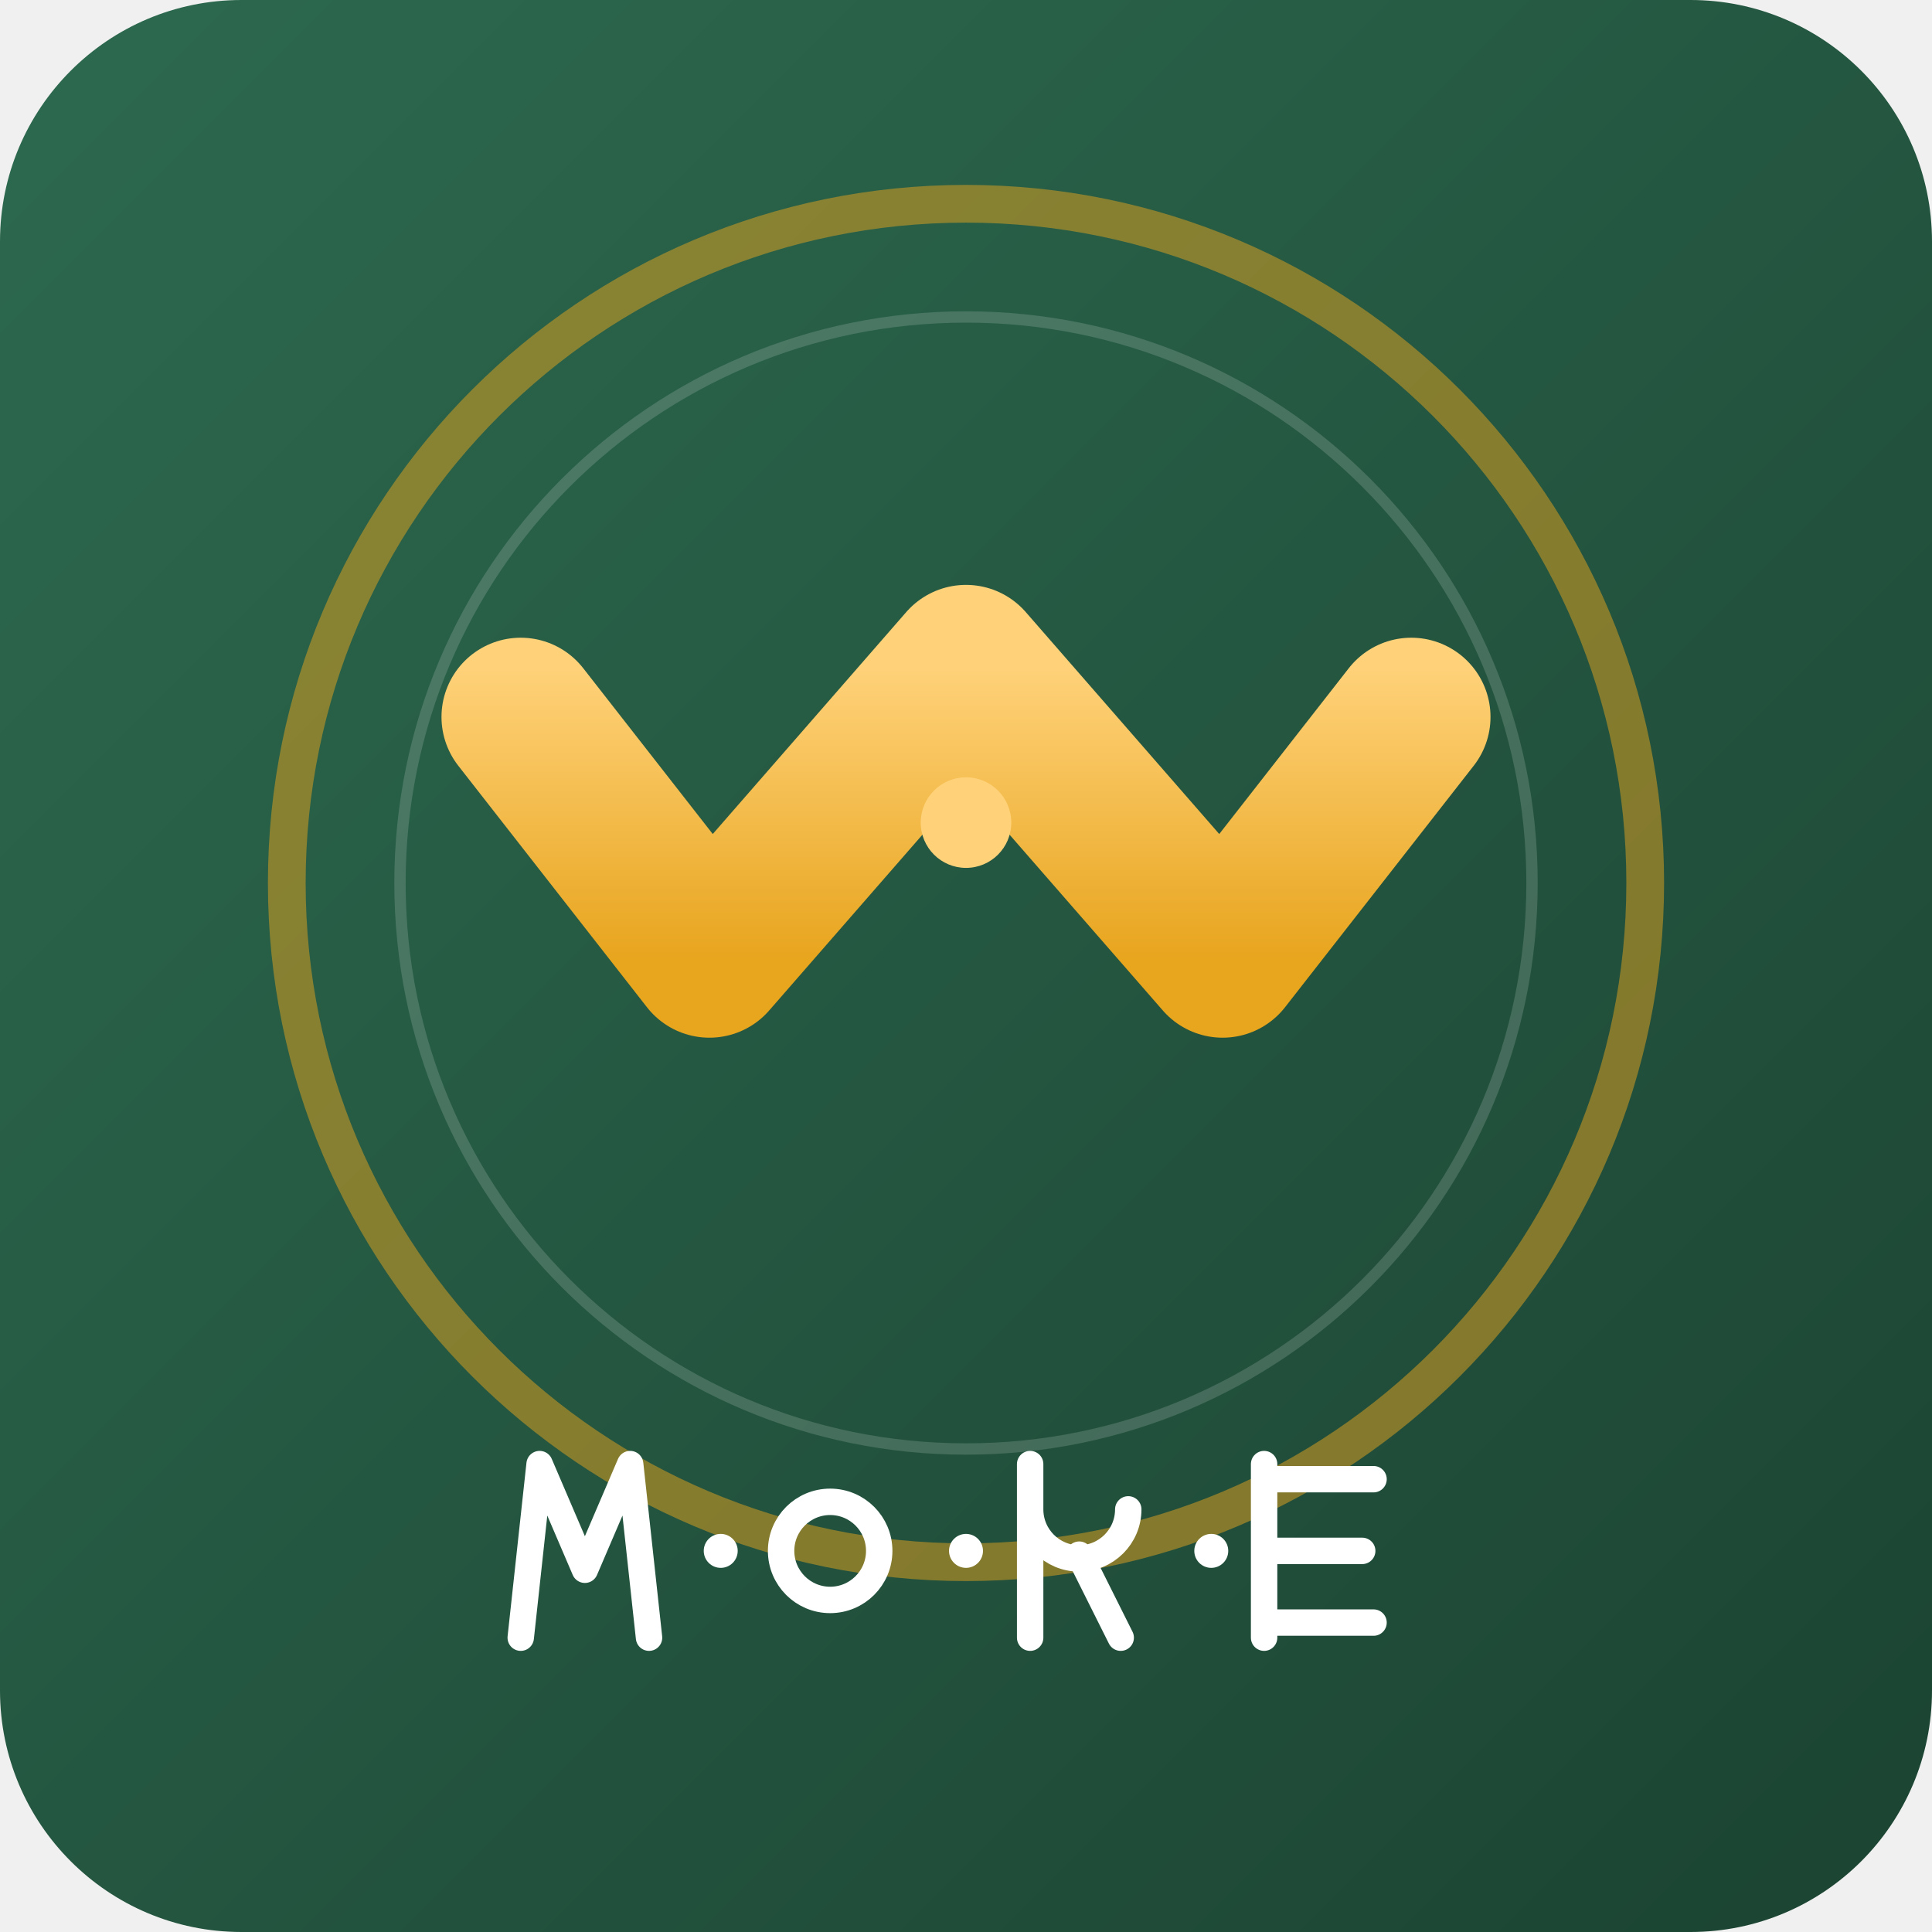
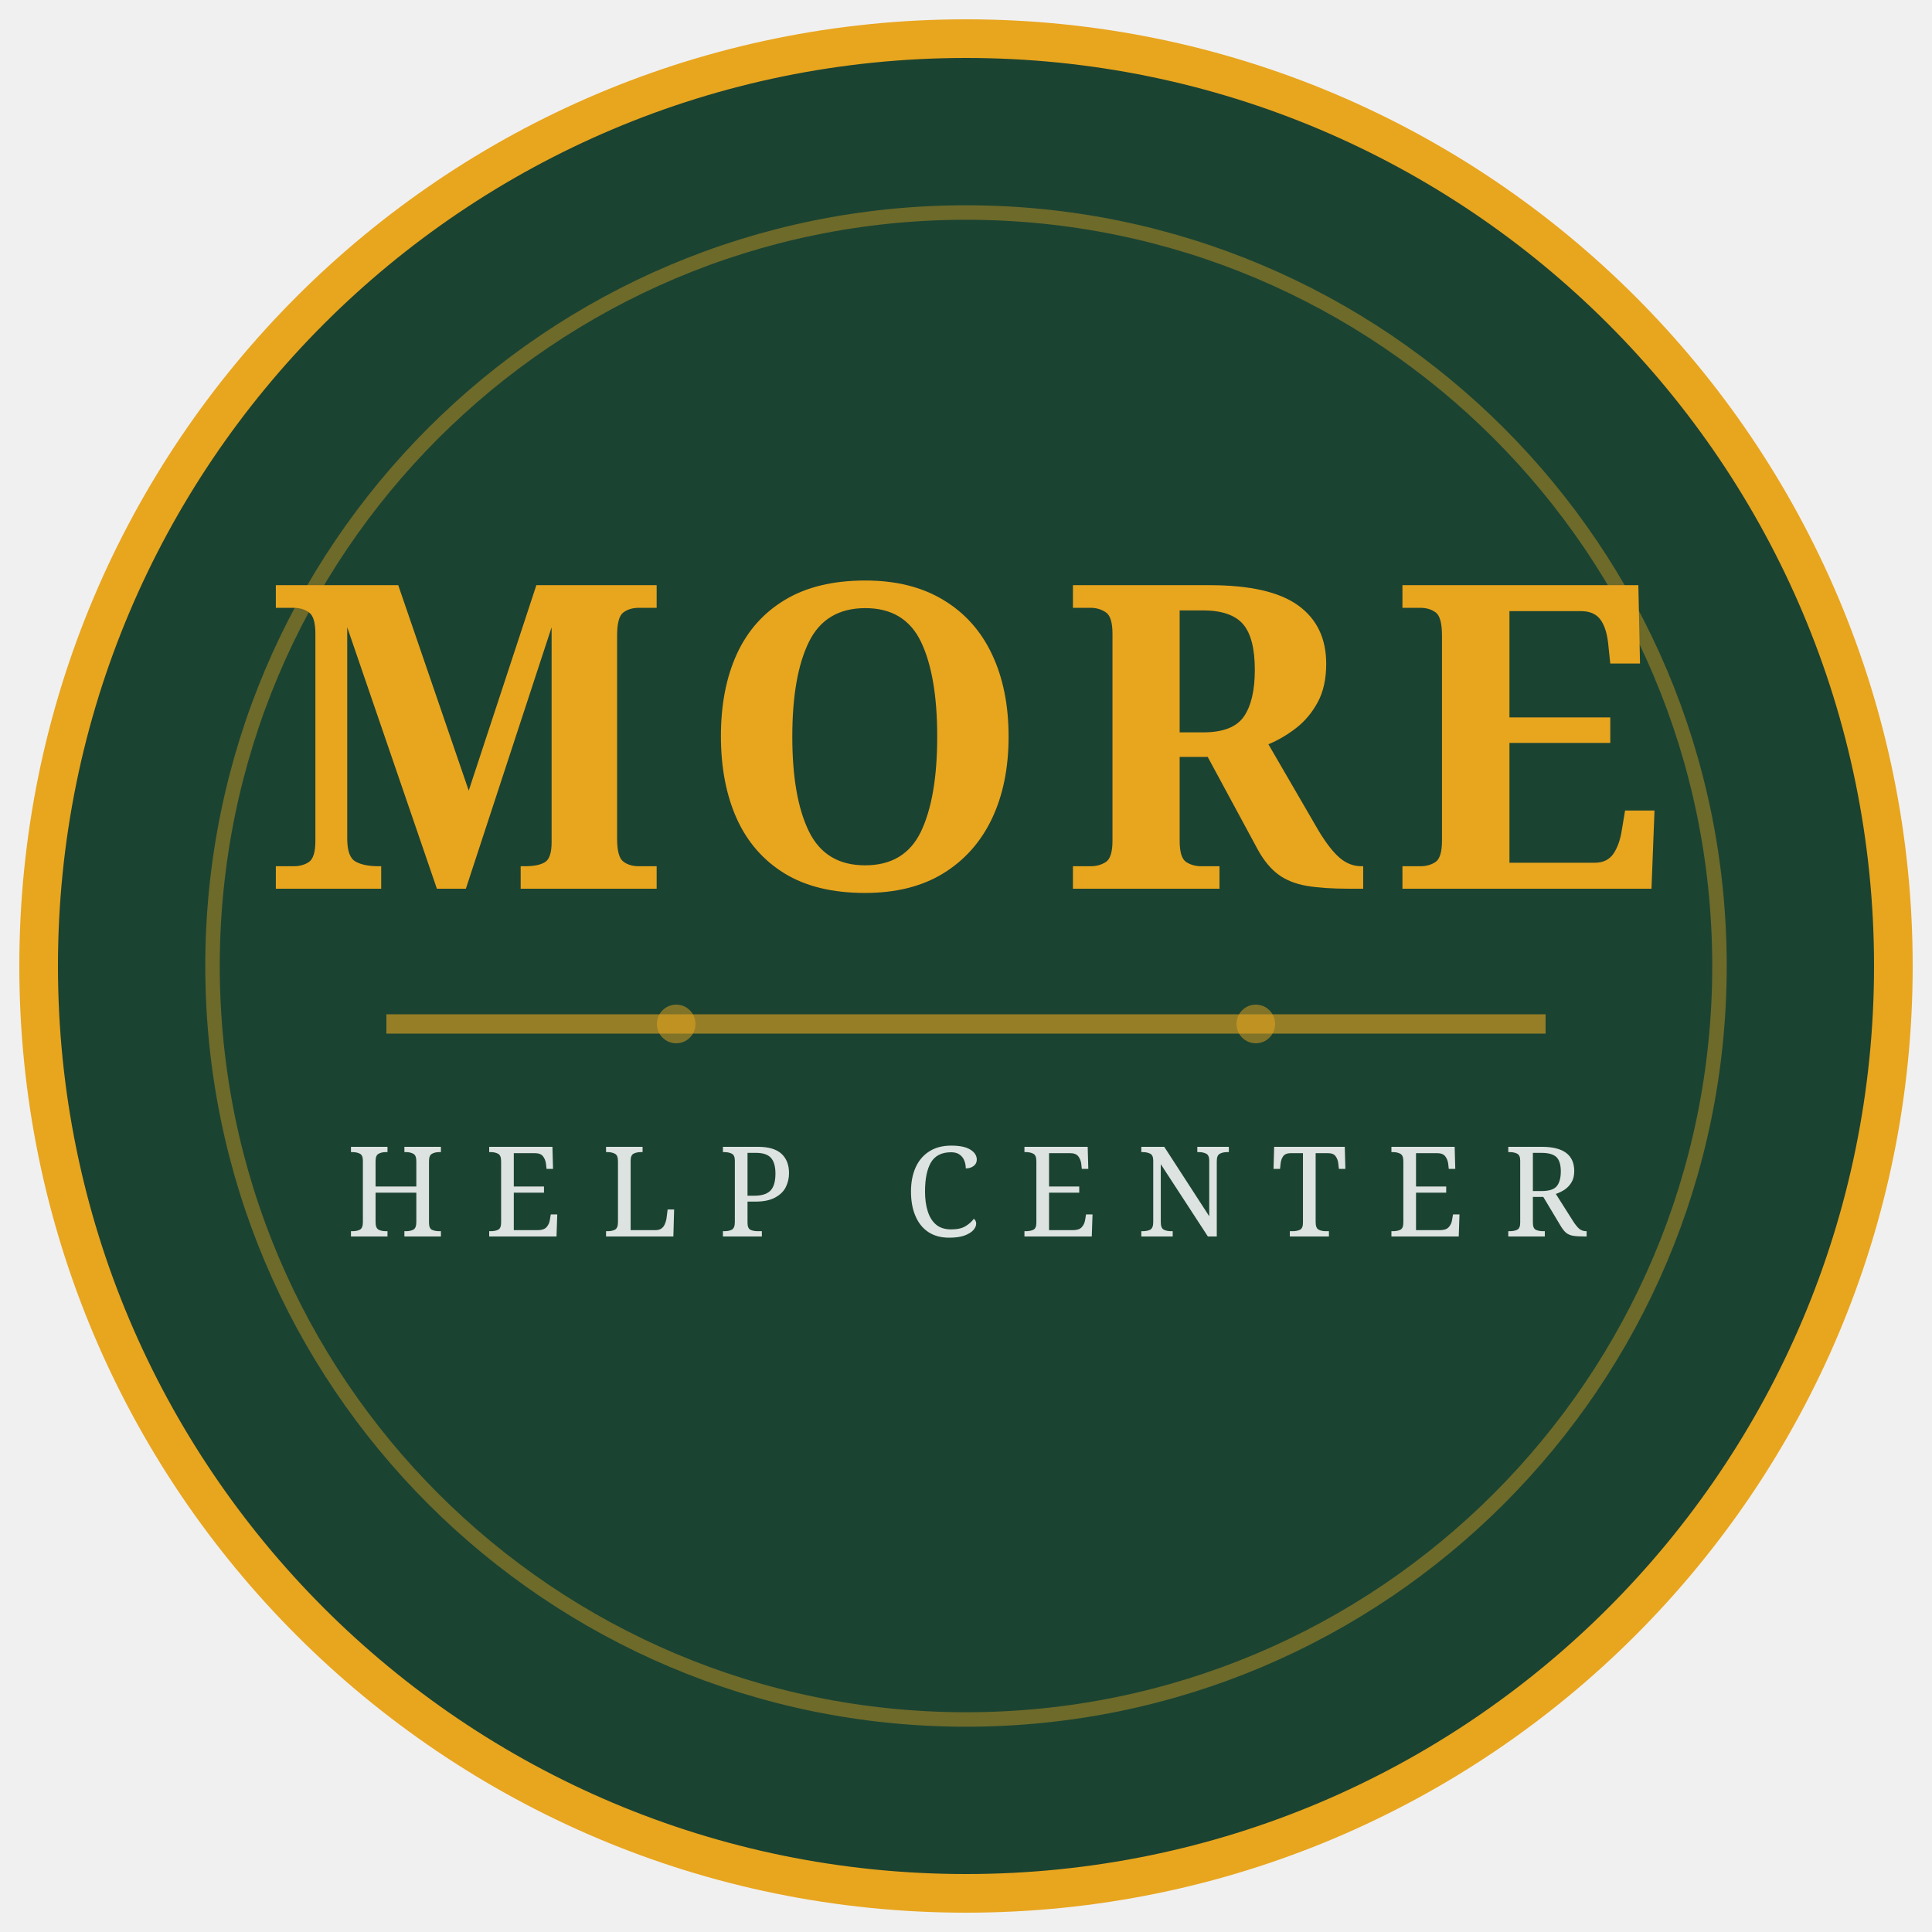
- <svg xmlns="http://www.w3.org/2000/svg" viewBox="0 0 512 512" role="img" aria-label="M.O.R.E. Help Center">
-   <defs>
-     <linearGradient id="grove" x1="0" y1="0" x2="1" y2="1">
-       <stop offset="0" stop-color="#2D6A4F" />
-       <stop offset="1" stop-color="#1B4332" />
-     </linearGradient>
-     <linearGradient id="amber" x1="0" y1="0" x2="0" y2="1">
-       <stop offset="0" stop-color="#FFD27A" />
-       <stop offset="1" stop-color="#E8A51E" />
-     </linearGradient>
-   </defs>
-   <rect width="512" height="512" rx="64" fill="url(#grove)" />
-   <circle cx="256" cy="234" r="150" fill="none" stroke="#FFFFFF" stroke-opacity="0.16" stroke-width="3" />
-   <circle cx="256" cy="234" r="180" fill="none" stroke="#E8A51E" stroke-opacity="0.5" stroke-width="10" />
-   <path d="M 138 190 L 188 254 L 256 176 L 324 254 L 374 190" fill="none" stroke="url(#amber)" stroke-width="42" stroke-linecap="round" stroke-linejoin="round" />
-   <circle cx="256" cy="218" r="12" fill="#FFD27A" />
-   <g transform="translate(138 388)" stroke="#FFFFFF" fill="none" stroke-width="7" stroke-linecap="round" stroke-linejoin="round">
-     <path transform="translate(0 0)" d="M0 46 L5 0 L17 28 L29 0 L34 46" />
-     <circle transform="translate(41 0)" cx="12" cy="23" r="4.5" fill="#FFFFFF" stroke="none" />
-     <circle transform="translate(65 0)" cx="17" cy="23" r="13" stroke="#FFFFFF" />
-     <circle transform="translate(106 0)" cx="12" cy="23" r="4.5" fill="#FFFFFF" stroke="none" />
-     <path transform="translate(130 0)" d="M5 0 L5 46 M5 12 A13 13 0 0 0 31 12 M18 24 L29 46" />
-     <circle transform="translate(171 0)" cx="12" cy="23" r="4.5" fill="#FFFFFF" stroke="none" />
-     <path transform="translate(195 0)" d="M2 0 L2 46 M2 4 L31 4 M2 23 L28 23 M2 42 L31 42" />
-   </g>
+ <svg xmlns="http://www.w3.org/2000/svg" viewBox="0 0 200 200" fill="none">
+   <circle cx="100" cy="100" r="96" fill="#1B4332" stroke="#E8A51E" stroke-width="4" />
+   <circle cx="100" cy="100" r="78" fill="none" stroke="#E8A51E" stroke-width="1.5" opacity="0.4" />
+   <text x="100" y="92" text-anchor="middle" font-family="Georgia, serif" font-weight="900" font-size="44" fill="#E8A51E" letter-spacing="3">MORE</text>
+   <line x1="40" y1="106" x2="160" y2="106" stroke="#E8A51E" stroke-width="2" opacity="0.6" />
+   <text x="100" y="128" text-anchor="middle" font-family="Georgia, serif" font-weight="400" font-size="13" fill="#ffffff" letter-spacing="4" opacity="0.85">HELP CENTER</text>
+   <circle cx="70" cy="106" r="2" fill="#E8A51E" opacity="0.5" />
+   <circle cx="130" cy="106" r="2" fill="#E8A51E" opacity="0.5" />
</svg>
